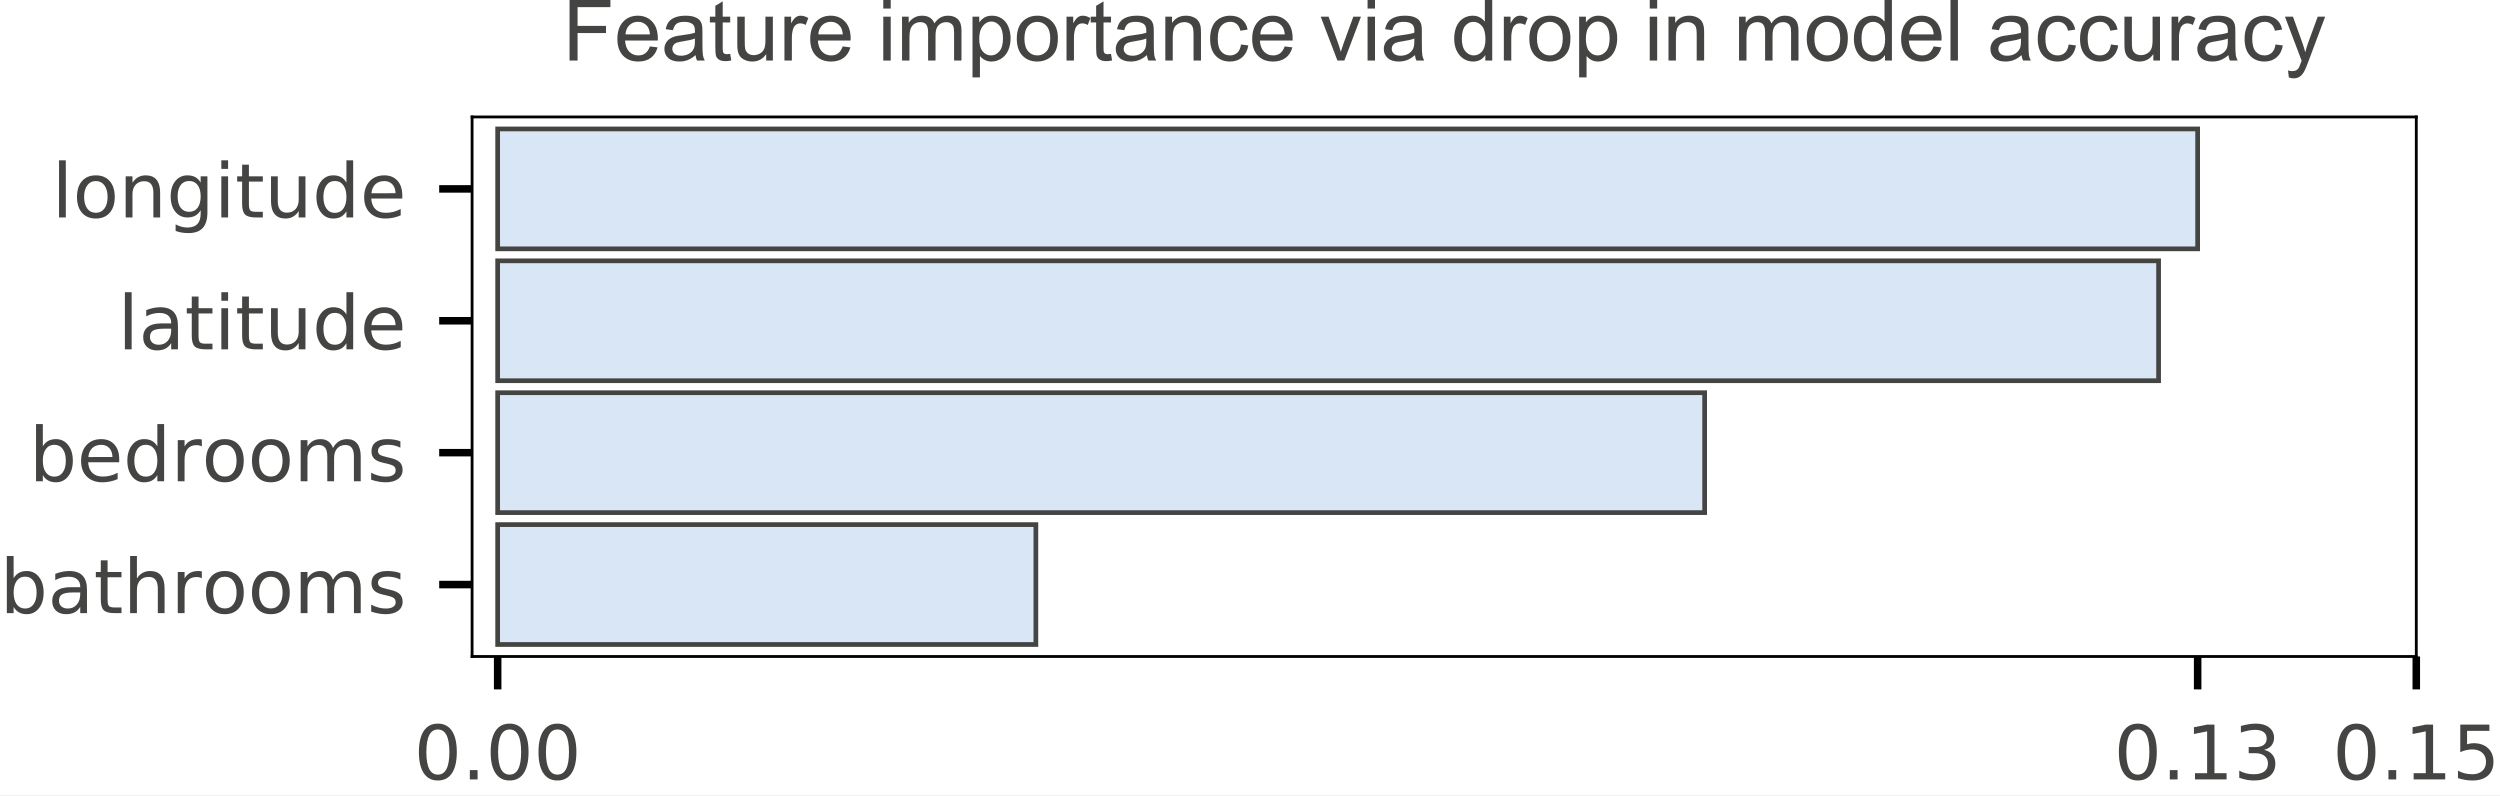
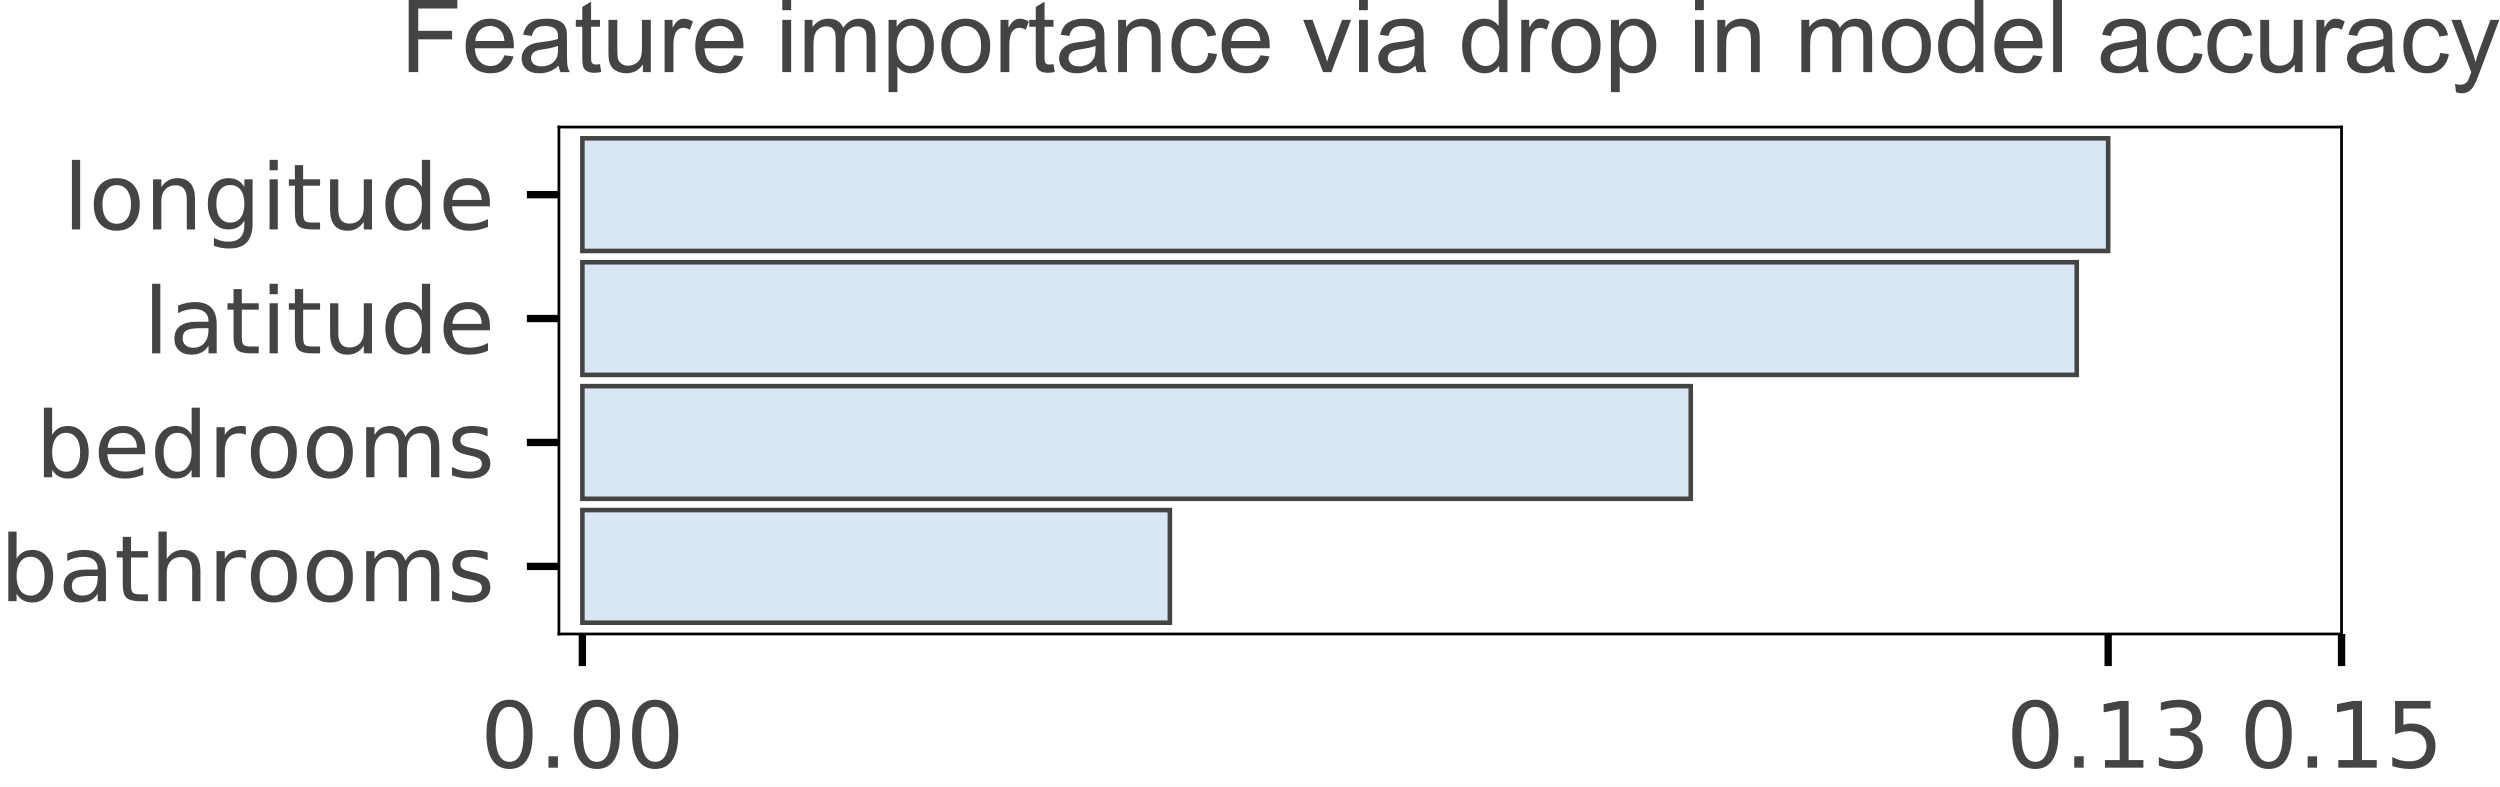
- <svg xmlns="http://www.w3.org/2000/svg" xmlns:xlink="http://www.w3.org/1999/xlink" height="84.585pt" version="1.1" viewBox="0 0 265.967 84.585" width="265.967pt">
+ <svg xmlns="http://www.w3.org/2000/svg" xmlns:xlink="http://www.w3.org/1999/xlink" height="85.905pt" version="1.1" viewBox="0 0 272.984 85.905" width="272.984pt">
  <defs>
    <style type="text/css">
*{stroke-linecap:butt;stroke-linejoin:round;}
  </style>
  </defs>
  <g id="figure_1">
    <g id="patch_1">
-       <path d="M 0 84.585  L 265.967 84.585  L 265.967 0  L 0 0  z " style="fill:#ffffff;" />
+       <path d="M 0 85.905  L 272.984 85.905  L 272.984 0  L 0 0  z " style="fill:#ffffff;" />
    </g>
    <g id="axes_1">
      <g id="patch_2">
-         <path d="M 50.224 69.842  L 257.061 69.842  L 257.061 12.442  L 50.224 12.442  z " style="fill:#ffffff;" />
+         <path d="M 61.03 69.227  L 255.68 69.227  L 255.68 13.874  L 61.03 13.874  z " style="fill:#ffffff;" />
      </g>
      <g id="patch_3">
-         <path clip-path="url(#p9d29088f84)" d="M 52.945 13.718  L 233.801 13.718  L 233.801 26.473  L 52.945 26.473  z " style="fill:#d9e6f5;stroke:#444443;stroke-linejoin:miter;stroke-width:0.5;" />
+         <path clip-path="url(#pf022a910e2)" d="M 63.591 15.104  L 230.198 15.104  L 230.198 27.404  L 63.591 27.404  z " style="fill:#d9e6f5;stroke:#444443;stroke-linejoin:miter;stroke-width:0.5;" />
      </g>
      <g id="patch_4">
-         <path clip-path="url(#p9d29088f84)" d="M 52.945 27.749  L 229.646 27.749  L 229.646 40.504  L 52.945 40.504  z " style="fill:#d9e6f5;stroke:#444443;stroke-linejoin:miter;stroke-width:0.5;" />
+         <path clip-path="url(#pf022a910e2)" d="M 63.591 28.634  L 226.768 28.634  L 226.768 40.935  L 63.591 40.935  z " style="fill:#d9e6f5;stroke:#444443;stroke-linejoin:miter;stroke-width:0.5;" />
      </g>
      <g id="patch_5">
-         <path clip-path="url(#p9d29088f84)" d="M 52.945 41.78  L 181.353 41.78  L 181.353 54.535  L 52.945 54.535  z " style="fill:#d9e6f5;stroke:#444443;stroke-linejoin:miter;stroke-width:0.5;" />
+         <path clip-path="url(#pf022a910e2)" d="M 63.591 42.165  L 184.621 42.165  L 184.621 54.466  L 63.591 54.466  z " style="fill:#d9e6f5;stroke:#444443;stroke-linejoin:miter;stroke-width:0.5;" />
      </g>
      <g id="patch_6">
-         <path clip-path="url(#p9d29088f84)" d="M 52.945 55.811  L 110.203 55.811  L 110.203 68.566  L 52.945 68.566  z " style="fill:#d9e6f5;stroke:#444443;stroke-linejoin:miter;stroke-width:0.5;" />
+         <path clip-path="url(#pf022a910e2)" d="M 63.591 55.696  L 127.743 55.696  L 127.743 67.997  L 63.591 67.997  z " style="fill:#d9e6f5;stroke:#444443;stroke-linejoin:miter;stroke-width:0.5;" />
      </g>
      <g id="matplotlib.axis_1">
        <g id="xtick_1">
          <g id="line2d_1">
            <defs>
-               <path d="M 0 0  L 0 3.5  " id="me41121f903" style="stroke:#000000;stroke-width:0.8;" />
-             </defs>
-             <g>
-               <use style="stroke:#000000;stroke-width:0.8;" x="52.945" xlink:href="#me41121f903" y="69.842" />
+               <path d="M 0 0  L 0 3.5  " id="madf10efa1b" style="stroke:#000000;stroke-width:0.8;" />
+             </defs>
+             <g>
+               <use style="stroke:#000000;stroke-width:0.8;" x="63.591" xlink:href="#madf10efa1b" y="69.227" />
            </g>
          </g>
          <g id="text_1">
            <defs>
              <path d="M 31.781 66.406  Q 24.172 66.406 20.328 58.906  Q 16.5 51.422 16.5 36.375  Q 16.5 21.391 20.328 13.891  Q 24.172 6.391 31.781 6.391  Q 39.453 6.391 43.281 13.891  Q 47.125 21.391 47.125 36.375  Q 47.125 51.422 43.281 58.906  Q 39.453 66.406 31.781 66.406  z M 31.781 74.219  Q 44.047 74.219 50.516 64.516  Q 56.984 54.828 56.984 36.375  Q 56.984 17.969 50.516 8.266  Q 44.047 -1.422 31.781 -1.422  Q 19.531 -1.422 13.062 8.266  Q 6.594 17.969 6.594 36.375  Q 6.594 54.828 13.062 64.516  Q 19.531 74.219 31.781 74.219  z " id="DejaVuSans-30" />
              <path d="M 10.688 12.406  L 21 12.406  L 21 0  L 10.688 0  z " id="DejaVuSans-2e" />
            </defs>
-             <g style="fill:#444443;" transform="translate(44.03905 82.92078)scale(0.08 -0.08)">
+             <g style="fill:#444443;" transform="translate(52.45806 83.82516)scale(0.1 -0.1)">
              <use xlink:href="#DejaVuSans-30" />
              <use x="63.623" xlink:href="#DejaVuSans-2e" />
              <use x="95.41" xlink:href="#DejaVuSans-30" />
              <use x="159.033" xlink:href="#DejaVuSans-30" />
            </g>
          </g>
        </g>
        <g id="xtick_2">
          <g id="line2d_2">
            <g>
-               <use style="stroke:#000000;stroke-width:0.8;" x="233.801" xlink:href="#me41121f903" y="69.842" />
+               <use style="stroke:#000000;stroke-width:0.8;" x="230.198" xlink:href="#madf10efa1b" y="69.227" />
            </g>
          </g>
          <g id="text_2">
            <defs>
              <path d="M 12.406 8.297  L 28.516 8.297  L 28.516 63.922  L 10.984 60.406  L 10.984 69.391  L 28.422 72.906  L 38.281 72.906  L 38.281 8.297  L 54.391 8.297  L 54.391 0  L 12.406 0  z " id="DejaVuSans-31" />
              <path d="M 40.578 39.312  Q 47.656 37.797 51.625 33  Q 55.609 28.219 55.609 21.188  Q 55.609 10.406 48.188 4.484  Q 40.766 -1.422 27.094 -1.422  Q 22.516 -1.422 17.656 -0.516  Q 12.797 0.391 7.625 2.203  L 7.625 11.719  Q 11.719 9.328 16.594 8.109  Q 21.484 6.891 26.812 6.891  Q 36.078 6.891 40.938 10.547  Q 45.797 14.203 45.797 21.188  Q 45.797 27.641 41.281 31.266  Q 36.766 34.906 28.719 34.906  L 20.219 34.906  L 20.219 43.016  L 29.109 43.016  Q 36.375 43.016 40.234 45.922  Q 44.094 48.828 44.094 54.297  Q 44.094 59.906 40.109 62.906  Q 36.141 65.922 28.719 65.922  Q 24.656 65.922 20.016 65.031  Q 15.375 64.156 9.812 62.312  L 9.812 71.094  Q 15.438 72.656 20.344 73.438  Q 25.25 74.219 29.594 74.219  Q 40.828 74.219 47.359 69.109  Q 53.906 64.016 53.906 55.328  Q 53.906 49.266 50.438 45.094  Q 46.969 40.922 40.578 39.312  z " id="DejaVuSans-33" />
            </defs>
-             <g style="fill:#444443;" transform="translate(224.8943 82.92078)scale(0.08 -0.08)">
+             <g style="fill:#444443;" transform="translate(219.0649 83.82516)scale(0.1 -0.1)">
              <use xlink:href="#DejaVuSans-30" />
              <use x="63.623" xlink:href="#DejaVuSans-2e" />
              <use x="95.41" xlink:href="#DejaVuSans-31" />
              <use x="159.033" xlink:href="#DejaVuSans-33" />
            </g>
          </g>
        </g>
        <g id="xtick_3">
          <g id="line2d_3">
            <g>
-               <use style="stroke:#000000;stroke-width:0.8;" x="257.061" xlink:href="#me41121f903" y="69.842" />
+               <use style="stroke:#000000;stroke-width:0.8;" x="255.68" xlink:href="#madf10efa1b" y="69.227" />
            </g>
          </g>
          <g id="text_3">
            <defs>
              <path d="M 10.797 72.906  L 49.516 72.906  L 49.516 64.594  L 19.828 64.594  L 19.828 46.734  Q 21.969 47.469 24.109 47.828  Q 26.266 48.188 28.422 48.188  Q 40.625 48.188 47.75 41.5  Q 54.891 34.812 54.891 23.391  Q 54.891 11.625 47.562 5.094  Q 40.234 -1.422 26.906 -1.422  Q 22.312 -1.422 17.547 -0.641  Q 12.797 0.141 7.719 1.703  L 7.719 11.625  Q 12.109 9.234 16.797 8.062  Q 21.484 6.891 26.703 6.891  Q 35.156 6.891 40.078 11.328  Q 45.016 15.766 45.016 23.391  Q 45.016 31 40.078 35.438  Q 35.156 39.891 26.703 39.891  Q 22.75 39.891 18.812 39.016  Q 14.891 38.141 10.797 36.281  z " id="DejaVuSans-35" />
            </defs>
-             <g style="fill:#444443;" transform="translate(248.155 82.92078)scale(0.08 -0.08)">
+             <g style="fill:#444443;" transform="translate(244.5469 83.82516)scale(0.1 -0.1)">
              <use xlink:href="#DejaVuSans-30" />
              <use x="63.623" xlink:href="#DejaVuSans-2e" />
              <use x="95.41" xlink:href="#DejaVuSans-31" />
              <use x="159.033" xlink:href="#DejaVuSans-35" />
            </g>
          </g>
        </g>
      </g>
      <g id="matplotlib.axis_2">
        <g id="ytick_1">
          <g id="line2d_4">
            <defs>
-               <path d="M 0 0  L -3.5 0  " id="m7eaae510c4" style="stroke:#000000;stroke-width:0.8;" />
-             </defs>
-             <g>
-               <use style="stroke:#000000;stroke-width:0.8;" x="50.224" xlink:href="#m7eaae510c4" y="20.095" />
+               <path d="M 0 0  L -3.5 0  " id="m2b8d06555c" style="stroke:#000000;stroke-width:0.8;" />
+             </defs>
+             <g>
+               <use style="stroke:#000000;stroke-width:0.8;" x="61.03" xlink:href="#m2b8d06555c" y="21.254" />
            </g>
          </g>
          <g id="text_4">
            <defs>
              <path d="M 9.422 75.984  L 18.406 75.984  L 18.406 0  L 9.422 0  z " id="DejaVuSans-6c" />
              <path d="M 30.609 48.391  Q 23.391 48.391 19.188 42.75  Q 14.984 37.109 14.984 27.297  Q 14.984 17.484 19.156 11.844  Q 23.344 6.203 30.609 6.203  Q 37.797 6.203 41.984 11.859  Q 46.188 17.531 46.188 27.297  Q 46.188 37.016 41.984 42.703  Q 37.797 48.391 30.609 48.391  z M 30.609 56  Q 42.328 56 49.016 48.375  Q 55.719 40.766 55.719 27.297  Q 55.719 13.875 49.016 6.219  Q 42.328 -1.422 30.609 -1.422  Q 18.844 -1.422 12.172 6.219  Q 5.516 13.875 5.516 27.297  Q 5.516 40.766 12.172 48.375  Q 18.844 56 30.609 56  z " id="DejaVuSans-6f" />
              <path d="M 54.891 33.016  L 54.891 0  L 45.906 0  L 45.906 32.719  Q 45.906 40.484 42.875 44.328  Q 39.844 48.188 33.797 48.188  Q 26.516 48.188 22.312 43.547  Q 18.109 38.922 18.109 30.906  L 18.109 0  L 9.078 0  L 9.078 54.688  L 18.109 54.688  L 18.109 46.188  Q 21.344 51.125 25.703 53.562  Q 30.078 56 35.797 56  Q 45.219 56 50.047 50.172  Q 54.891 44.344 54.891 33.016  z " id="DejaVuSans-6e" />
              <path d="M 45.406 27.984  Q 45.406 37.75 41.375 43.109  Q 37.359 48.484 30.078 48.484  Q 22.859 48.484 18.828 43.109  Q 14.797 37.75 14.797 27.984  Q 14.797 18.266 18.828 12.891  Q 22.859 7.516 30.078 7.516  Q 37.359 7.516 41.375 12.891  Q 45.406 18.266 45.406 27.984  z M 54.391 6.781  Q 54.391 -7.172 48.188 -13.984  Q 42 -20.797 29.203 -20.797  Q 24.469 -20.797 20.266 -20.094  Q 16.062 -19.391 12.109 -17.922  L 12.109 -9.188  Q 16.062 -11.328 19.922 -12.344  Q 23.781 -13.375 27.781 -13.375  Q 36.625 -13.375 41.016 -8.766  Q 45.406 -4.156 45.406 5.172  L 45.406 9.625  Q 42.625 4.781 38.281 2.391  Q 33.938 0 27.875 0  Q 17.828 0 11.672 7.656  Q 5.516 15.328 5.516 27.984  Q 5.516 40.672 11.672 48.328  Q 17.828 56 27.875 56  Q 33.938 56 38.281 53.609  Q 42.625 51.219 45.406 46.391  L 45.406 54.688  L 54.391 54.688  z " id="DejaVuSans-67" />
              <path d="M 9.422 54.688  L 18.406 54.688  L 18.406 0  L 9.422 0  z M 9.422 75.984  L 18.406 75.984  L 18.406 64.594  L 9.422 64.594  z " id="DejaVuSans-69" />
              <path d="M 18.312 70.219  L 18.312 54.688  L 36.812 54.688  L 36.812 47.703  L 18.312 47.703  L 18.312 18.016  Q 18.312 11.328 20.141 9.422  Q 21.969 7.516 27.594 7.516  L 36.812 7.516  L 36.812 0  L 27.594 0  Q 17.188 0 13.234 3.875  Q 9.281 7.766 9.281 18.016  L 9.281 47.703  L 2.688 47.703  L 2.688 54.688  L 9.281 54.688  L 9.281 70.219  z " id="DejaVuSans-74" />
              <path d="M 8.5 21.578  L 8.5 54.688  L 17.484 54.688  L 17.484 21.922  Q 17.484 14.156 20.5 10.266  Q 23.531 6.391 29.594 6.391  Q 36.859 6.391 41.078 11.031  Q 45.312 15.672 45.312 23.688  L 45.312 54.688  L 54.297 54.688  L 54.297 0  L 45.312 0  L 45.312 8.406  Q 42.047 3.422 37.719 1  Q 33.406 -1.422 27.688 -1.422  Q 18.266 -1.422 13.375 4.438  Q 8.5 10.297 8.5 21.578  z M 31.109 56  z " id="DejaVuSans-75" />
              <path d="M 45.406 46.391  L 45.406 75.984  L 54.391 75.984  L 54.391 0  L 45.406 0  L 45.406 8.203  Q 42.578 3.328 38.25 0.953  Q 33.938 -1.422 27.875 -1.422  Q 17.969 -1.422 11.734 6.484  Q 5.516 14.406 5.516 27.297  Q 5.516 40.188 11.734 48.094  Q 17.969 56 27.875 56  Q 33.938 56 38.25 53.625  Q 42.578 51.266 45.406 46.391  z M 14.797 27.297  Q 14.797 17.391 18.875 11.75  Q 22.953 6.109 30.078 6.109  Q 37.203 6.109 41.297 11.75  Q 45.406 17.391 45.406 27.297  Q 45.406 37.203 41.297 42.844  Q 37.203 48.484 30.078 48.484  Q 22.953 48.484 18.875 42.844  Q 14.797 37.203 14.797 27.297  z " id="DejaVuSans-64" />
              <path d="M 56.203 29.594  L 56.203 25.203  L 14.891 25.203  Q 15.484 15.922 20.484 11.062  Q 25.484 6.203 34.422 6.203  Q 39.594 6.203 44.453 7.469  Q 49.312 8.734 54.109 11.281  L 54.109 2.781  Q 49.266 0.734 44.188 -0.344  Q 39.109 -1.422 33.891 -1.422  Q 20.797 -1.422 13.156 6.188  Q 5.516 13.812 5.516 26.812  Q 5.516 40.234 12.766 48.109  Q 20.016 56 32.328 56  Q 43.359 56 49.781 48.891  Q 56.203 41.797 56.203 29.594  z M 47.219 32.234  Q 47.125 39.594 43.094 43.984  Q 39.062 48.391 32.422 48.391  Q 24.906 48.391 20.391 44.141  Q 15.875 39.891 15.188 32.172  z " id="DejaVuSans-65" />
            </defs>
-             <g style="fill:#444443;" transform="translate(5.5275 23.13474)scale(0.08 -0.08)">
+             <g style="fill:#444443;" transform="translate(6.909375 25.05323)scale(0.1 -0.1)">
              <use xlink:href="#DejaVuSans-6c" />
              <use x="27.783" xlink:href="#DejaVuSans-6f" />
              <use x="88.965" xlink:href="#DejaVuSans-6e" />
              <use x="152.344" xlink:href="#DejaVuSans-67" />
              <use x="215.82" xlink:href="#DejaVuSans-69" />
              <use x="243.604" xlink:href="#DejaVuSans-74" />
              <use x="282.812" xlink:href="#DejaVuSans-75" />
              <use x="346.191" xlink:href="#DejaVuSans-64" />
              <use x="409.668" xlink:href="#DejaVuSans-65" />
            </g>
          </g>
        </g>
        <g id="ytick_2">
          <g id="line2d_5">
            <g>
-               <use style="stroke:#000000;stroke-width:0.8;" x="50.224" xlink:href="#m7eaae510c4" y="34.126" />
+               <use style="stroke:#000000;stroke-width:0.8;" x="61.03" xlink:href="#m2b8d06555c" y="34.785" />
            </g>
          </g>
          <g id="text_5">
            <defs>
              <path d="M 34.281 27.484  Q 23.391 27.484 19.188 25  Q 14.984 22.516 14.984 16.5  Q 14.984 11.719 18.141 8.906  Q 21.297 6.109 26.703 6.109  Q 34.188 6.109 38.703 11.406  Q 43.219 16.703 43.219 25.484  L 43.219 27.484  z M 52.203 31.203  L 52.203 0  L 43.219 0  L 43.219 8.297  Q 40.141 3.328 35.547 0.953  Q 30.953 -1.422 24.312 -1.422  Q 15.922 -1.422 10.953 3.297  Q 6 8.016 6 15.922  Q 6 25.141 12.172 29.828  Q 18.359 34.516 30.609 34.516  L 43.219 34.516  L 43.219 35.406  Q 43.219 41.609 39.141 45  Q 35.062 48.391 27.688 48.391  Q 23 48.391 18.547 47.266  Q 14.109 46.141 10.016 43.891  L 10.016 52.203  Q 14.938 54.109 19.578 55.047  Q 24.219 56 28.609 56  Q 40.484 56 46.344 49.844  Q 52.203 43.703 52.203 31.203  z " id="DejaVuSans-61" />
            </defs>
-             <g style="fill:#444443;" transform="translate(12.5325 37.16585)scale(0.08 -0.08)">
+             <g style="fill:#444443;" transform="translate(15.66563 38.58399)scale(0.1 -0.1)">
              <use xlink:href="#DejaVuSans-6c" />
              <use x="27.783" xlink:href="#DejaVuSans-61" />
              <use x="89.062" xlink:href="#DejaVuSans-74" />
              <use x="128.271" xlink:href="#DejaVuSans-69" />
              <use x="156.055" xlink:href="#DejaVuSans-74" />
              <use x="195.264" xlink:href="#DejaVuSans-75" />
              <use x="258.643" xlink:href="#DejaVuSans-64" />
              <use x="322.119" xlink:href="#DejaVuSans-65" />
            </g>
          </g>
        </g>
        <g id="ytick_3">
          <g id="line2d_6">
            <g>
-               <use style="stroke:#000000;stroke-width:0.8;" x="50.224" xlink:href="#m7eaae510c4" y="48.158" />
+               <use style="stroke:#000000;stroke-width:0.8;" x="61.03" xlink:href="#m2b8d06555c" y="48.316" />
            </g>
          </g>
          <g id="text_6">
            <defs>
              <path d="M 48.688 27.297  Q 48.688 37.203 44.609 42.844  Q 40.531 48.484 33.406 48.484  Q 26.266 48.484 22.188 42.844  Q 18.109 37.203 18.109 27.297  Q 18.109 17.391 22.188 11.75  Q 26.266 6.109 33.406 6.109  Q 40.531 6.109 44.609 11.75  Q 48.688 17.391 48.688 27.297  z M 18.109 46.391  Q 20.953 51.266 25.266 53.625  Q 29.594 56 35.594 56  Q 45.562 56 51.781 48.094  Q 58.016 40.188 58.016 27.297  Q 58.016 14.406 51.781 6.484  Q 45.562 -1.422 35.594 -1.422  Q 29.594 -1.422 25.266 0.953  Q 20.953 3.328 18.109 8.203  L 18.109 0  L 9.078 0  L 9.078 75.984  L 18.109 75.984  z " id="DejaVuSans-62" />
              <path d="M 41.109 46.297  Q 39.594 47.172 37.812 47.578  Q 36.031 48 33.891 48  Q 26.266 48 22.188 43.047  Q 18.109 38.094 18.109 28.812  L 18.109 0  L 9.078 0  L 9.078 54.688  L 18.109 54.688  L 18.109 46.188  Q 20.953 51.172 25.484 53.578  Q 30.031 56 36.531 56  Q 37.453 56 38.578 55.875  Q 39.703 55.766 41.062 55.516  z " id="DejaVuSans-72" />
              <path d="M 52 44.188  Q 55.375 50.25 60.062 53.125  Q 64.75 56 71.094 56  Q 79.641 56 84.281 50.016  Q 88.922 44.047 88.922 33.016  L 88.922 0  L 79.891 0  L 79.891 32.719  Q 79.891 40.578 77.094 44.375  Q 74.312 48.188 68.609 48.188  Q 61.625 48.188 57.562 43.547  Q 53.516 38.922 53.516 30.906  L 53.516 0  L 44.484 0  L 44.484 32.719  Q 44.484 40.625 41.703 44.406  Q 38.922 48.188 33.109 48.188  Q 26.219 48.188 22.156 43.531  Q 18.109 38.875 18.109 30.906  L 18.109 0  L 9.078 0  L 9.078 54.688  L 18.109 54.688  L 18.109 46.188  Q 21.188 51.219 25.484 53.609  Q 29.781 56 35.688 56  Q 41.656 56 45.828 52.969  Q 50 49.953 52 44.188  z " id="DejaVuSans-6d" />
              <path d="M 44.281 53.078  L 44.281 44.578  Q 40.484 46.531 36.375 47.5  Q 32.281 48.484 27.875 48.484  Q 21.188 48.484 17.844 46.438  Q 14.5 44.391 14.5 40.281  Q 14.5 37.156 16.891 35.375  Q 19.281 33.594 26.516 31.984  L 29.594 31.297  Q 39.156 29.25 43.188 25.516  Q 47.219 21.781 47.219 15.094  Q 47.219 7.469 41.188 3.016  Q 35.156 -1.422 24.609 -1.422  Q 20.219 -1.422 15.453 -0.562  Q 10.688 0.297 5.422 2  L 5.422 11.281  Q 10.406 8.688 15.234 7.391  Q 20.062 6.109 24.812 6.109  Q 31.156 6.109 34.562 8.281  Q 37.984 10.453 37.984 14.406  Q 37.984 18.062 35.516 20.016  Q 33.062 21.969 24.703 23.781  L 21.578 24.516  Q 13.234 26.266 9.516 29.906  Q 5.812 33.547 5.812 39.891  Q 5.812 47.609 11.281 51.797  Q 16.75 56 26.812 56  Q 31.781 56 36.172 55.266  Q 40.578 54.547 44.281 53.078  z " id="DejaVuSans-73" />
            </defs>
-             <g style="fill:#444443;" transform="translate(3.1075 51.19696)scale(0.08 -0.08)">
+             <g style="fill:#444443;" transform="translate(3.884375 52.11476)scale(0.1 -0.1)">
              <use xlink:href="#DejaVuSans-62" />
              <use x="63.477" xlink:href="#DejaVuSans-65" />
              <use x="125" xlink:href="#DejaVuSans-64" />
              <use x="188.477" xlink:href="#DejaVuSans-72" />
              <use x="229.559" xlink:href="#DejaVuSans-6f" />
              <use x="290.74" xlink:href="#DejaVuSans-6f" />
              <use x="351.922" xlink:href="#DejaVuSans-6d" />
              <use x="449.334" xlink:href="#DejaVuSans-73" />
            </g>
          </g>
        </g>
        <g id="ytick_4">
          <g id="line2d_7">
            <g>
-               <use style="stroke:#000000;stroke-width:0.8;" x="50.224" xlink:href="#m7eaae510c4" y="62.189" />
+               <use style="stroke:#000000;stroke-width:0.8;" x="61.03" xlink:href="#m2b8d06555c" y="61.846" />
            </g>
          </g>
          <g id="text_7">
            <defs>
              <path d="M 54.891 33.016  L 54.891 0  L 45.906 0  L 45.906 32.719  Q 45.906 40.484 42.875 44.328  Q 39.844 48.188 33.797 48.188  Q 26.516 48.188 22.312 43.547  Q 18.109 38.922 18.109 30.906  L 18.109 0  L 9.078 0  L 9.078 75.984  L 18.109 75.984  L 18.109 46.188  Q 21.344 51.125 25.703 53.562  Q 30.078 56 35.797 56  Q 45.219 56 50.047 50.172  Q 54.891 44.344 54.891 33.016  z " id="DejaVuSans-68" />
            </defs>
-             <g style="fill:#444443;" transform="translate(0 65.22807)scale(0.08 -0.08)">
+             <g style="fill:#444443;" transform="translate(0 65.64552)scale(0.1 -0.1)">
              <use xlink:href="#DejaVuSans-62" />
              <use x="63.477" xlink:href="#DejaVuSans-61" />
              <use x="124.756" xlink:href="#DejaVuSans-74" />
              <use x="163.965" xlink:href="#DejaVuSans-68" />
              <use x="227.344" xlink:href="#DejaVuSans-72" />
              <use x="268.426" xlink:href="#DejaVuSans-6f" />
              <use x="329.607" xlink:href="#DejaVuSans-6f" />
              <use x="390.789" xlink:href="#DejaVuSans-6d" />
              <use x="488.201" xlink:href="#DejaVuSans-73" />
            </g>
          </g>
        </g>
      </g>
      <g id="patch_7">
-         <path d="M 50.224 69.842  L 50.224 12.442  " style="fill:none;stroke:#000000;stroke-linecap:square;stroke-linejoin:miter;stroke-width:0.3;" />
+         <path d="M 61.03 69.227  L 61.03 13.874  " style="fill:none;stroke:#000000;stroke-linecap:square;stroke-linejoin:miter;stroke-width:0.3;" />
      </g>
      <g id="patch_8">
-         <path d="M 257.061 69.842  L 257.061 12.442  " style="fill:none;stroke:#000000;stroke-linecap:square;stroke-linejoin:miter;stroke-width:0.3;" />
+         <path d="M 255.68 69.227  L 255.68 13.874  " style="fill:none;stroke:#000000;stroke-linecap:square;stroke-linejoin:miter;stroke-width:0.3;" />
      </g>
      <g id="patch_9">
-         <path d="M 50.224 69.842  L 257.061 69.842  " style="fill:none;stroke:#000000;stroke-linecap:square;stroke-linejoin:miter;stroke-width:0.3;" />
+         <path d="M 61.03 69.227  L 255.68 69.227  " style="fill:none;stroke:#000000;stroke-linecap:square;stroke-linejoin:miter;stroke-width:0.3;" />
      </g>
      <g id="patch_10">
-         <path d="M 50.224 12.442  L 257.061 12.442  " style="fill:none;stroke:#000000;stroke-linecap:square;stroke-linejoin:miter;stroke-width:0.3;" />
+         <path d="M 61.03 13.874  L 255.68 13.874  " style="fill:none;stroke:#000000;stroke-linecap:square;stroke-linejoin:miter;stroke-width:0.3;" />
      </g>
      <g id="text_8">
        <defs>
          <path d="M 8.203 0  L 8.203 71.578  L 56.5 71.578  L 56.5 63.141  L 17.672 63.141  L 17.672 40.969  L 51.266 40.969  L 51.266 32.516  L 17.672 32.516  L 17.672 0  z " id="ArialMT-46" />
          <path d="M 42.094 16.703  L 51.172 15.578  Q 49.031 7.625 43.219 3.219  Q 37.406 -1.172 28.375 -1.172  Q 17 -1.172 10.328 5.828  Q 3.656 12.844 3.656 25.484  Q 3.656 38.578 10.391 45.797  Q 17.141 53.031 27.875 53.031  Q 38.281 53.031 44.875 45.953  Q 51.469 38.875 51.469 26.031  Q 51.469 25.25 51.422 23.688  L 12.75 23.688  Q 13.234 15.141 17.578 10.594  Q 21.922 6.062 28.422 6.062  Q 33.25 6.062 36.672 8.594  Q 40.094 11.141 42.094 16.703  z M 13.234 30.906  L 42.188 30.906  Q 41.609 37.453 38.875 40.719  Q 34.672 45.797 27.984 45.797  Q 21.922 45.797 17.797 41.75  Q 13.672 37.703 13.234 30.906  z " id="ArialMT-65" />
          <path d="M 40.438 6.391  Q 35.547 2.25 31.031 0.531  Q 26.516 -1.172 21.344 -1.172  Q 12.797 -1.172 8.203 3  Q 3.609 7.172 3.609 13.672  Q 3.609 17.484 5.344 20.625  Q 7.078 23.781 9.891 25.688  Q 12.703 27.594 16.219 28.562  Q 18.797 29.25 24.031 29.891  Q 34.672 31.156 39.703 32.906  Q 39.75 34.719 39.75 35.203  Q 39.75 40.578 37.25 42.781  Q 33.891 45.75 27.25 45.75  Q 21.047 45.75 18.094 43.578  Q 15.141 41.406 13.719 35.891  L 5.125 37.062  Q 6.297 42.578 8.984 45.969  Q 11.672 49.359 16.75 51.188  Q 21.828 53.031 28.516 53.031  Q 35.156 53.031 39.297 51.469  Q 43.453 49.906 45.406 47.531  Q 47.359 45.172 48.141 41.547  Q 48.578 39.312 48.578 33.453  L 48.578 21.734  Q 48.578 9.469 49.141 6.219  Q 49.703 2.984 51.375 0  L 42.188 0  Q 40.828 2.734 40.438 6.391  z M 39.703 26.031  Q 34.906 24.078 25.344 22.703  Q 19.922 21.922 17.672 20.938  Q 15.438 19.969 14.203 18.094  Q 12.984 16.219 12.984 13.922  Q 12.984 10.406 15.641 8.062  Q 18.312 5.719 23.438 5.719  Q 28.516 5.719 32.469 7.938  Q 36.422 10.156 38.281 14.016  Q 39.703 17 39.703 22.797  z " id="ArialMT-61" />
          <path d="M 25.781 7.859  L 27.047 0.094  Q 23.344 -0.688 20.406 -0.688  Q 15.625 -0.688 12.984 0.828  Q 10.359 2.344 9.281 4.812  Q 8.203 7.281 8.203 15.188  L 8.203 45.016  L 1.766 45.016  L 1.766 51.859  L 8.203 51.859  L 8.203 64.703  L 16.938 69.969  L 16.938 51.859  L 25.781 51.859  L 25.781 45.016  L 16.938 45.016  L 16.938 14.703  Q 16.938 10.938 17.406 9.859  Q 17.875 8.797 18.922 8.156  Q 19.969 7.516 21.922 7.516  Q 23.391 7.516 25.781 7.859  z " id="ArialMT-74" />
          <path d="M 40.578 0  L 40.578 7.625  Q 34.516 -1.172 24.125 -1.172  Q 19.531 -1.172 15.547 0.578  Q 11.578 2.344 9.641 5  Q 7.719 7.672 6.938 11.531  Q 6.391 14.109 6.391 19.734  L 6.391 51.859  L 15.188 51.859  L 15.188 23.094  Q 15.188 16.219 15.719 13.812  Q 16.547 10.359 19.234 8.375  Q 21.922 6.391 25.875 6.391  Q 29.828 6.391 33.297 8.422  Q 36.766 10.453 38.203 13.938  Q 39.656 17.438 39.656 24.078  L 39.656 51.859  L 48.438 51.859  L 48.438 0  z " id="ArialMT-75" />
          <path d="M 6.5 0  L 6.5 51.859  L 14.406 51.859  L 14.406 44  Q 17.438 49.516 20 51.266  Q 22.562 53.031 25.641 53.031  Q 30.078 53.031 34.672 50.203  L 31.641 42.047  Q 28.422 43.953 25.203 43.953  Q 22.312 43.953 20.016 42.219  Q 17.719 40.484 16.75 37.406  Q 15.281 32.719 15.281 27.156  L 15.281 0  z " id="ArialMT-72" />
          <path id="ArialMT-20" />
          <path d="M 6.641 61.469  L 6.641 71.578  L 15.438 71.578  L 15.438 61.469  z M 6.641 0  L 6.641 51.859  L 15.438 51.859  L 15.438 0  z " id="ArialMT-69" />
          <path d="M 6.594 0  L 6.594 51.859  L 14.453 51.859  L 14.453 44.578  Q 16.891 48.391 20.938 50.703  Q 25 53.031 30.172 53.031  Q 35.938 53.031 39.625 50.641  Q 43.312 48.25 44.828 43.953  Q 50.984 53.031 60.844 53.031  Q 68.562 53.031 72.703 48.75  Q 76.859 44.484 76.859 35.594  L 76.859 0  L 68.109 0  L 68.109 32.672  Q 68.109 37.938 67.25 40.25  Q 66.406 42.578 64.156 43.984  Q 61.922 45.406 58.891 45.406  Q 53.422 45.406 49.797 41.766  Q 46.188 38.141 46.188 30.125  L 46.188 0  L 37.406 0  L 37.406 33.688  Q 37.406 39.547 35.25 42.469  Q 33.109 45.406 28.219 45.406  Q 24.516 45.406 21.359 43.453  Q 18.219 41.5 16.797 37.734  Q 15.375 33.984 15.375 26.906  L 15.375 0  z " id="ArialMT-6d" />
          <path d="M 6.594 -19.875  L 6.594 51.859  L 14.594 51.859  L 14.594 45.125  Q 17.438 49.078 21 51.047  Q 24.562 53.031 29.641 53.031  Q 36.281 53.031 41.359 49.609  Q 46.438 46.188 49.016 39.953  Q 51.609 33.734 51.609 26.312  Q 51.609 18.359 48.75 11.984  Q 45.906 5.609 40.453 2.219  Q 35.016 -1.172 29 -1.172  Q 24.609 -1.172 21.109 0.688  Q 17.625 2.547 15.375 5.375  L 15.375 -19.875  z M 14.547 25.641  Q 14.547 15.625 18.594 10.844  Q 22.656 6.062 28.422 6.062  Q 34.281 6.062 38.453 11.016  Q 42.625 15.969 42.625 26.375  Q 42.625 36.281 38.547 41.203  Q 34.469 46.141 28.812 46.141  Q 23.188 46.141 18.859 40.891  Q 14.547 35.641 14.547 25.641  z " id="ArialMT-70" />
          <path d="M 3.328 25.922  Q 3.328 40.328 11.328 47.266  Q 18.016 53.031 27.641 53.031  Q 38.328 53.031 45.109 46.016  Q 51.906 39.016 51.906 26.656  Q 51.906 16.656 48.906 10.906  Q 45.906 5.172 40.156 2  Q 34.422 -1.172 27.641 -1.172  Q 16.75 -1.172 10.031 5.812  Q 3.328 12.797 3.328 25.922  z M 12.359 25.922  Q 12.359 15.969 16.703 11.016  Q 21.047 6.062 27.641 6.062  Q 34.188 6.062 38.531 11.031  Q 42.875 16.016 42.875 26.219  Q 42.875 35.844 38.5 40.797  Q 34.125 45.75 27.641 45.75  Q 21.047 45.75 16.703 40.812  Q 12.359 35.891 12.359 25.922  z " id="ArialMT-6f" />
          <path d="M 6.594 0  L 6.594 51.859  L 14.5 51.859  L 14.5 44.484  Q 20.219 53.031 31 53.031  Q 35.688 53.031 39.625 51.344  Q 43.562 49.656 45.516 46.922  Q 47.469 44.188 48.25 40.438  Q 48.734 37.984 48.734 31.891  L 48.734 0  L 39.938 0  L 39.938 31.547  Q 39.938 36.922 38.906 39.578  Q 37.891 42.234 35.281 43.812  Q 32.672 45.406 29.156 45.406  Q 23.531 45.406 19.453 41.844  Q 15.375 38.281 15.375 28.328  L 15.375 0  z " id="ArialMT-6e" />
          <path d="M 40.438 19  L 49.078 17.875  Q 47.656 8.938 41.812 3.875  Q 35.984 -1.172 27.484 -1.172  Q 16.844 -1.172 10.375 5.781  Q 3.906 12.75 3.906 25.734  Q 3.906 34.125 6.688 40.422  Q 9.469 46.734 15.156 49.875  Q 20.844 53.031 27.547 53.031  Q 35.984 53.031 41.359 48.75  Q 46.734 44.484 48.25 36.625  L 39.703 35.297  Q 38.484 40.531 35.375 43.156  Q 32.281 45.797 27.875 45.797  Q 21.234 45.797 17.078 41.031  Q 12.938 36.281 12.938 25.984  Q 12.938 15.531 16.938 10.797  Q 20.953 6.062 27.391 6.062  Q 32.562 6.062 36.031 9.234  Q 39.5 12.406 40.438 19  z " id="ArialMT-63" />
          <path d="M 21 0  L 1.266 51.859  L 10.547 51.859  L 21.688 20.797  Q 23.484 15.766 25 10.359  Q 26.172 14.453 28.266 20.219  L 39.797 51.859  L 48.828 51.859  L 29.203 0  z " id="ArialMT-76" />
          <path d="M 40.234 0  L 40.234 6.547  Q 35.297 -1.172 25.734 -1.172  Q 19.531 -1.172 14.328 2.25  Q 9.125 5.672 6.266 11.797  Q 3.422 17.922 3.422 25.875  Q 3.422 33.641 6 39.969  Q 8.594 46.297 13.766 49.656  Q 18.953 53.031 25.344 53.031  Q 30.031 53.031 33.688 51.047  Q 37.359 49.078 39.656 45.906  L 39.656 71.578  L 48.391 71.578  L 48.391 0  z M 12.453 25.875  Q 12.453 15.922 16.641 10.984  Q 20.844 6.062 26.562 6.062  Q 32.328 6.062 36.344 10.766  Q 40.375 15.484 40.375 25.141  Q 40.375 35.797 36.266 40.766  Q 32.172 45.75 26.172 45.75  Q 20.312 45.75 16.375 40.969  Q 12.453 36.188 12.453 25.875  z " id="ArialMT-64" />
          <path d="M 6.391 0  L 6.391 71.578  L 15.188 71.578  L 15.188 0  z " id="ArialMT-6c" />
          <path d="M 6.203 -19.969  L 5.219 -11.719  Q 8.109 -12.5 10.25 -12.5  Q 13.188 -12.5 14.938 -11.516  Q 16.703 -10.547 17.828 -8.797  Q 18.656 -7.469 20.516 -2.25  Q 20.75 -1.516 21.297 -0.094  L 1.609 51.859  L 11.078 51.859  L 21.875 21.828  Q 23.969 16.109 25.641 9.812  Q 27.156 15.875 29.25 21.625  L 40.328 51.859  L 49.125 51.859  L 29.391 -0.875  Q 26.219 -9.422 24.469 -12.641  Q 22.125 -17 19.094 -19.016  Q 16.062 -21.047 11.859 -21.047  Q 9.328 -21.047 6.203 -19.969  z " id="ArialMT-79" />
        </defs>
-         <g style="fill:#444443;" transform="translate(59.85477 6.442031)scale(0.09 -0.09)">
+         <g style="fill:#444443;" transform="translate(43.72523 7.873594)scale(0.11 -0.11)">
          <use xlink:href="#ArialMT-46" />
          <use x="61.084" xlink:href="#ArialMT-65" />
          <use x="116.699" xlink:href="#ArialMT-61" />
          <use x="172.314" xlink:href="#ArialMT-74" />
          <use x="200.098" xlink:href="#ArialMT-75" />
          <use x="255.713" xlink:href="#ArialMT-72" />
          <use x="289.014" xlink:href="#ArialMT-65" />
          <use x="344.629" xlink:href="#ArialMT-20" />
          <use x="372.412" xlink:href="#ArialMT-69" />
          <use x="394.629" xlink:href="#ArialMT-6d" />
          <use x="477.93" xlink:href="#ArialMT-70" />
          <use x="533.545" xlink:href="#ArialMT-6f" />
          <use x="589.16" xlink:href="#ArialMT-72" />
          <use x="622.461" xlink:href="#ArialMT-74" />
          <use x="650.244" xlink:href="#ArialMT-61" />
          <use x="705.859" xlink:href="#ArialMT-6e" />
          <use x="761.475" xlink:href="#ArialMT-63" />
          <use x="811.475" xlink:href="#ArialMT-65" />
          <use x="867.09" xlink:href="#ArialMT-20" />
          <use x="894.873" xlink:href="#ArialMT-76" />
          <use x="944.873" xlink:href="#ArialMT-69" />
          <use x="967.09" xlink:href="#ArialMT-61" />
          <use x="1022.705" xlink:href="#ArialMT-20" />
          <use x="1050.488" xlink:href="#ArialMT-64" />
          <use x="1106.104" xlink:href="#ArialMT-72" />
          <use x="1139.404" xlink:href="#ArialMT-6f" />
          <use x="1195.02" xlink:href="#ArialMT-70" />
          <use x="1250.635" xlink:href="#ArialMT-20" />
          <use x="1278.418" xlink:href="#ArialMT-69" />
          <use x="1300.635" xlink:href="#ArialMT-6e" />
          <use x="1356.25" xlink:href="#ArialMT-20" />
          <use x="1384.033" xlink:href="#ArialMT-6d" />
          <use x="1467.334" xlink:href="#ArialMT-6f" />
          <use x="1522.949" xlink:href="#ArialMT-64" />
          <use x="1578.564" xlink:href="#ArialMT-65" />
          <use x="1634.18" xlink:href="#ArialMT-6c" />
          <use x="1656.396" xlink:href="#ArialMT-20" />
          <use x="1684.18" xlink:href="#ArialMT-61" />
          <use x="1739.795" xlink:href="#ArialMT-63" />
          <use x="1789.795" xlink:href="#ArialMT-63" />
          <use x="1839.795" xlink:href="#ArialMT-75" />
          <use x="1895.41" xlink:href="#ArialMT-72" />
          <use x="1928.711" xlink:href="#ArialMT-61" />
          <use x="1984.326" xlink:href="#ArialMT-63" />
          <use x="2034.326" xlink:href="#ArialMT-79" />
        </g>
      </g>
    </g>
  </g>
  <defs>
-     <clipPath id="p9d29088f84">
-       <rect height="57.4" width="206.838" x="50.224" y="12.442" />
+     <clipPath id="pf022a910e2">
+       <rect height="55.353" width="194.65" x="61.03" y="13.874" />
    </clipPath>
  </defs>
</svg>
